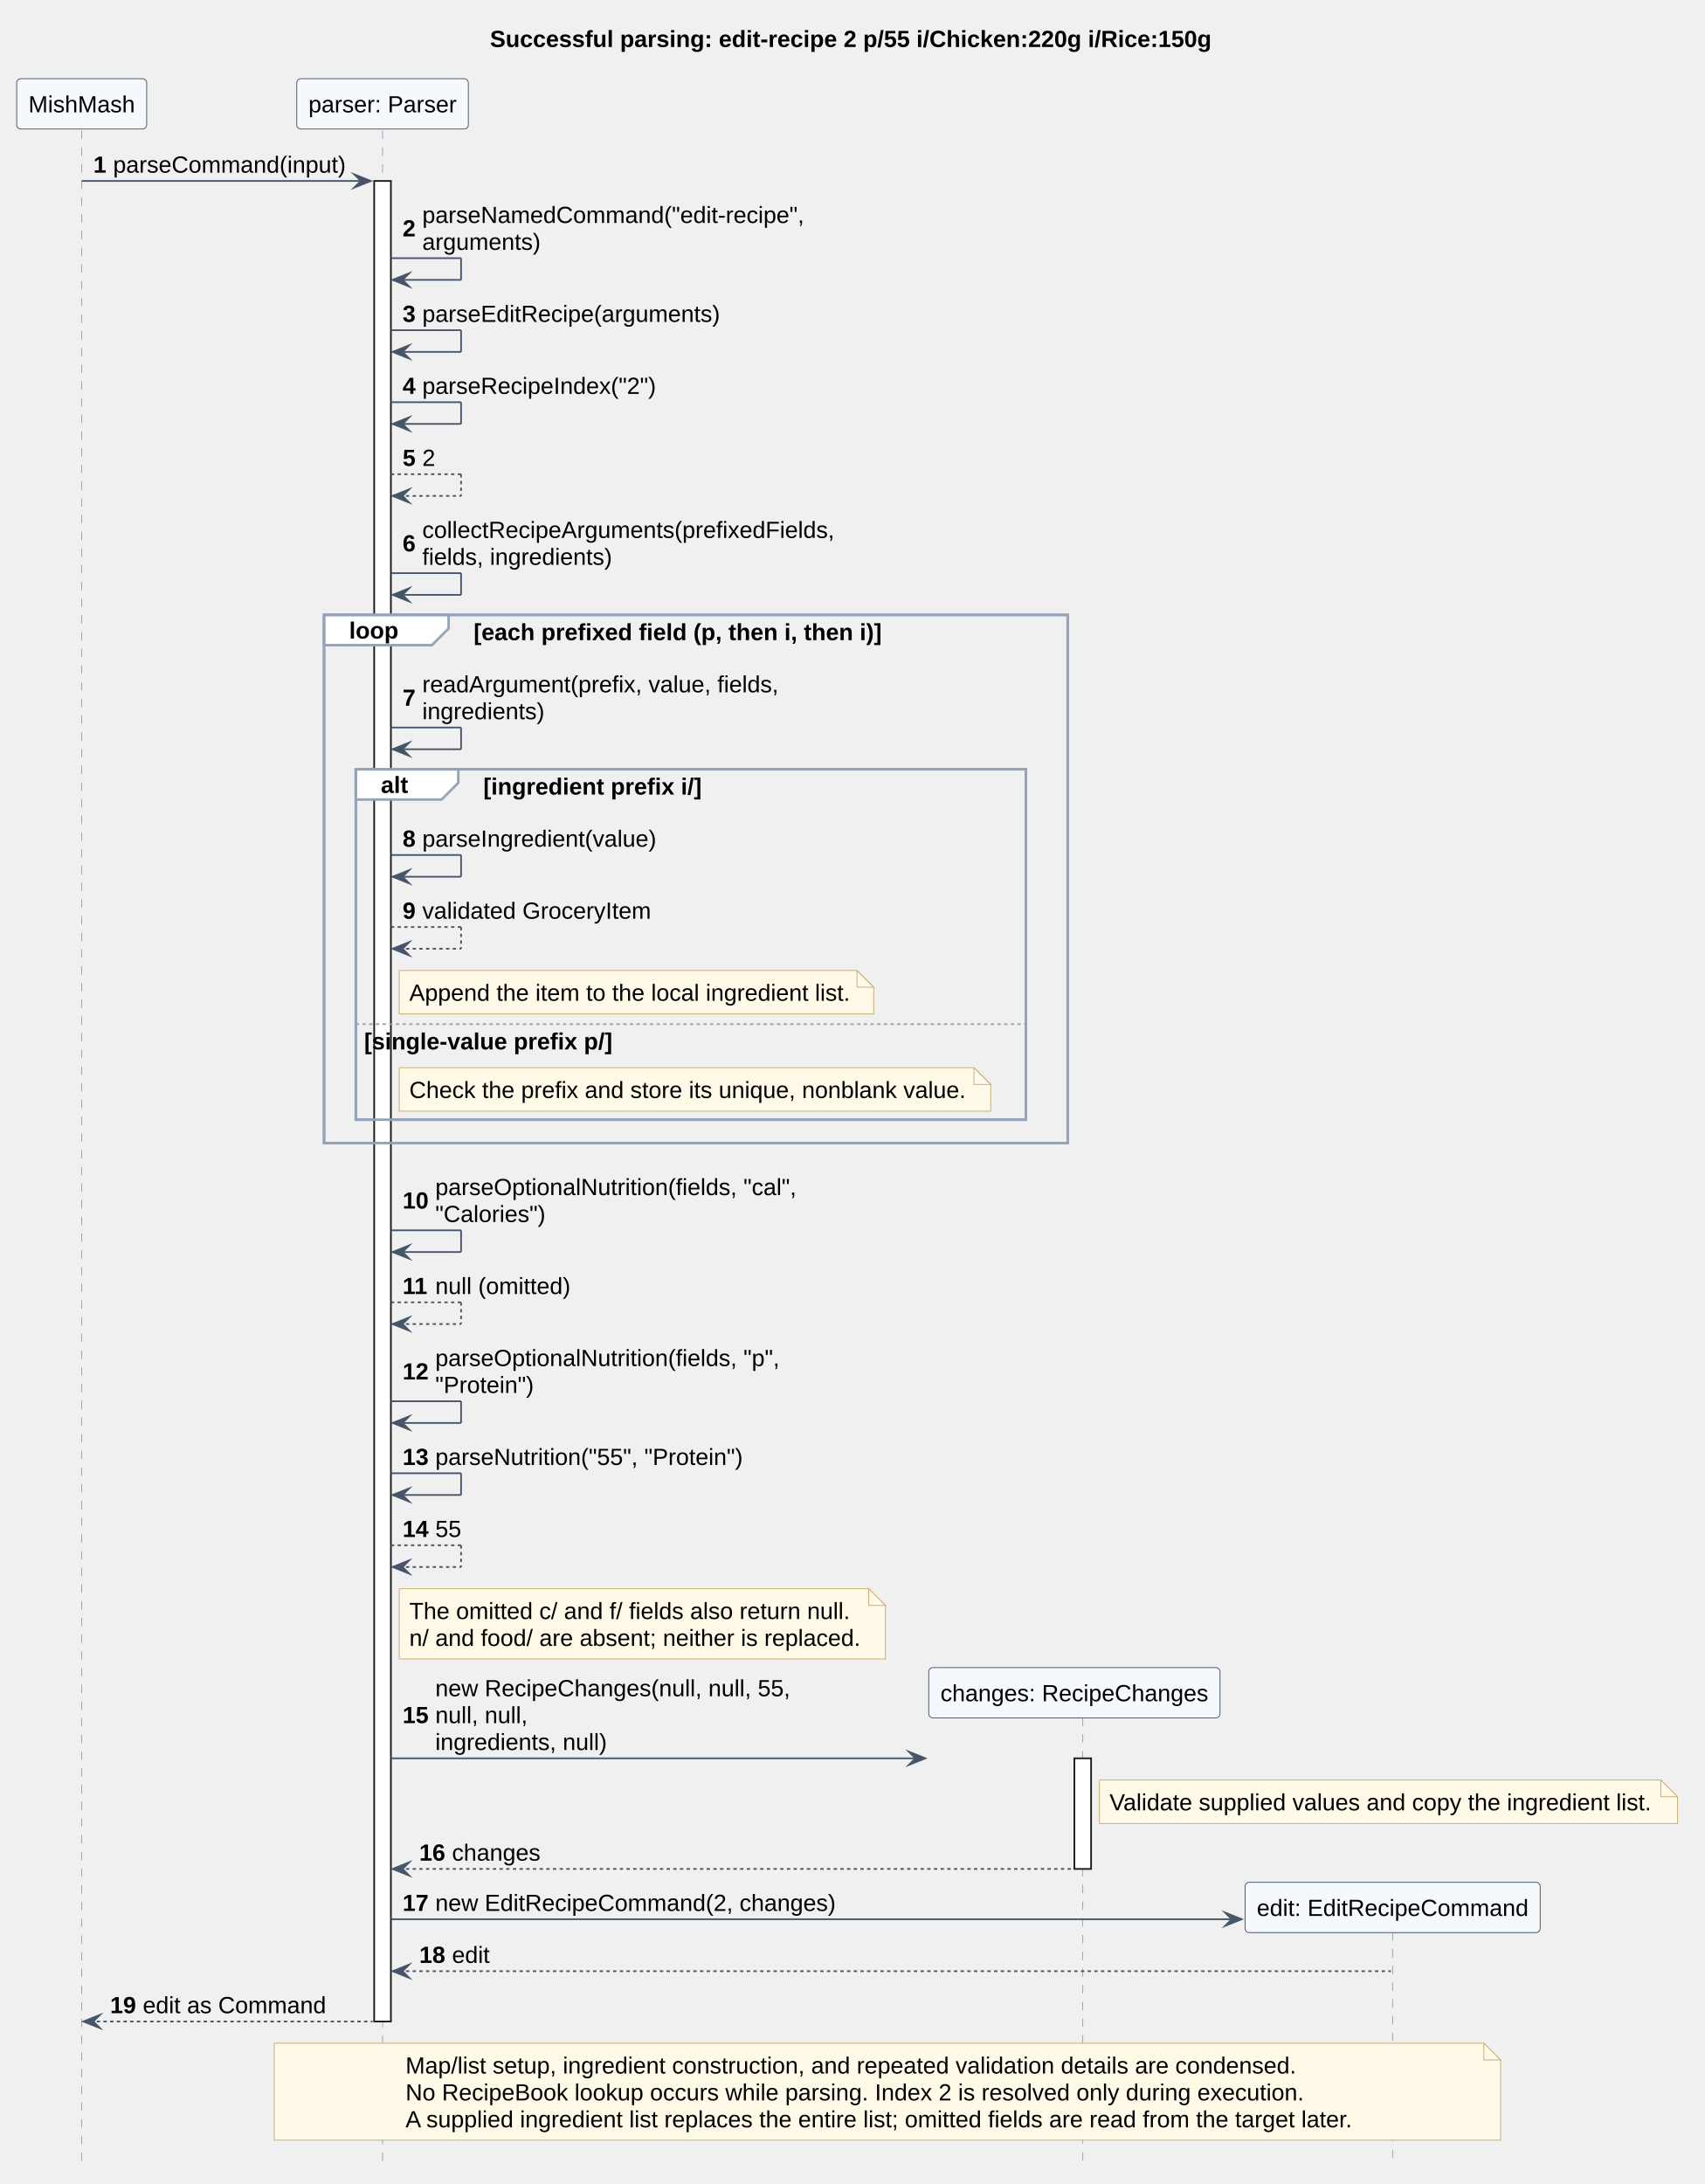
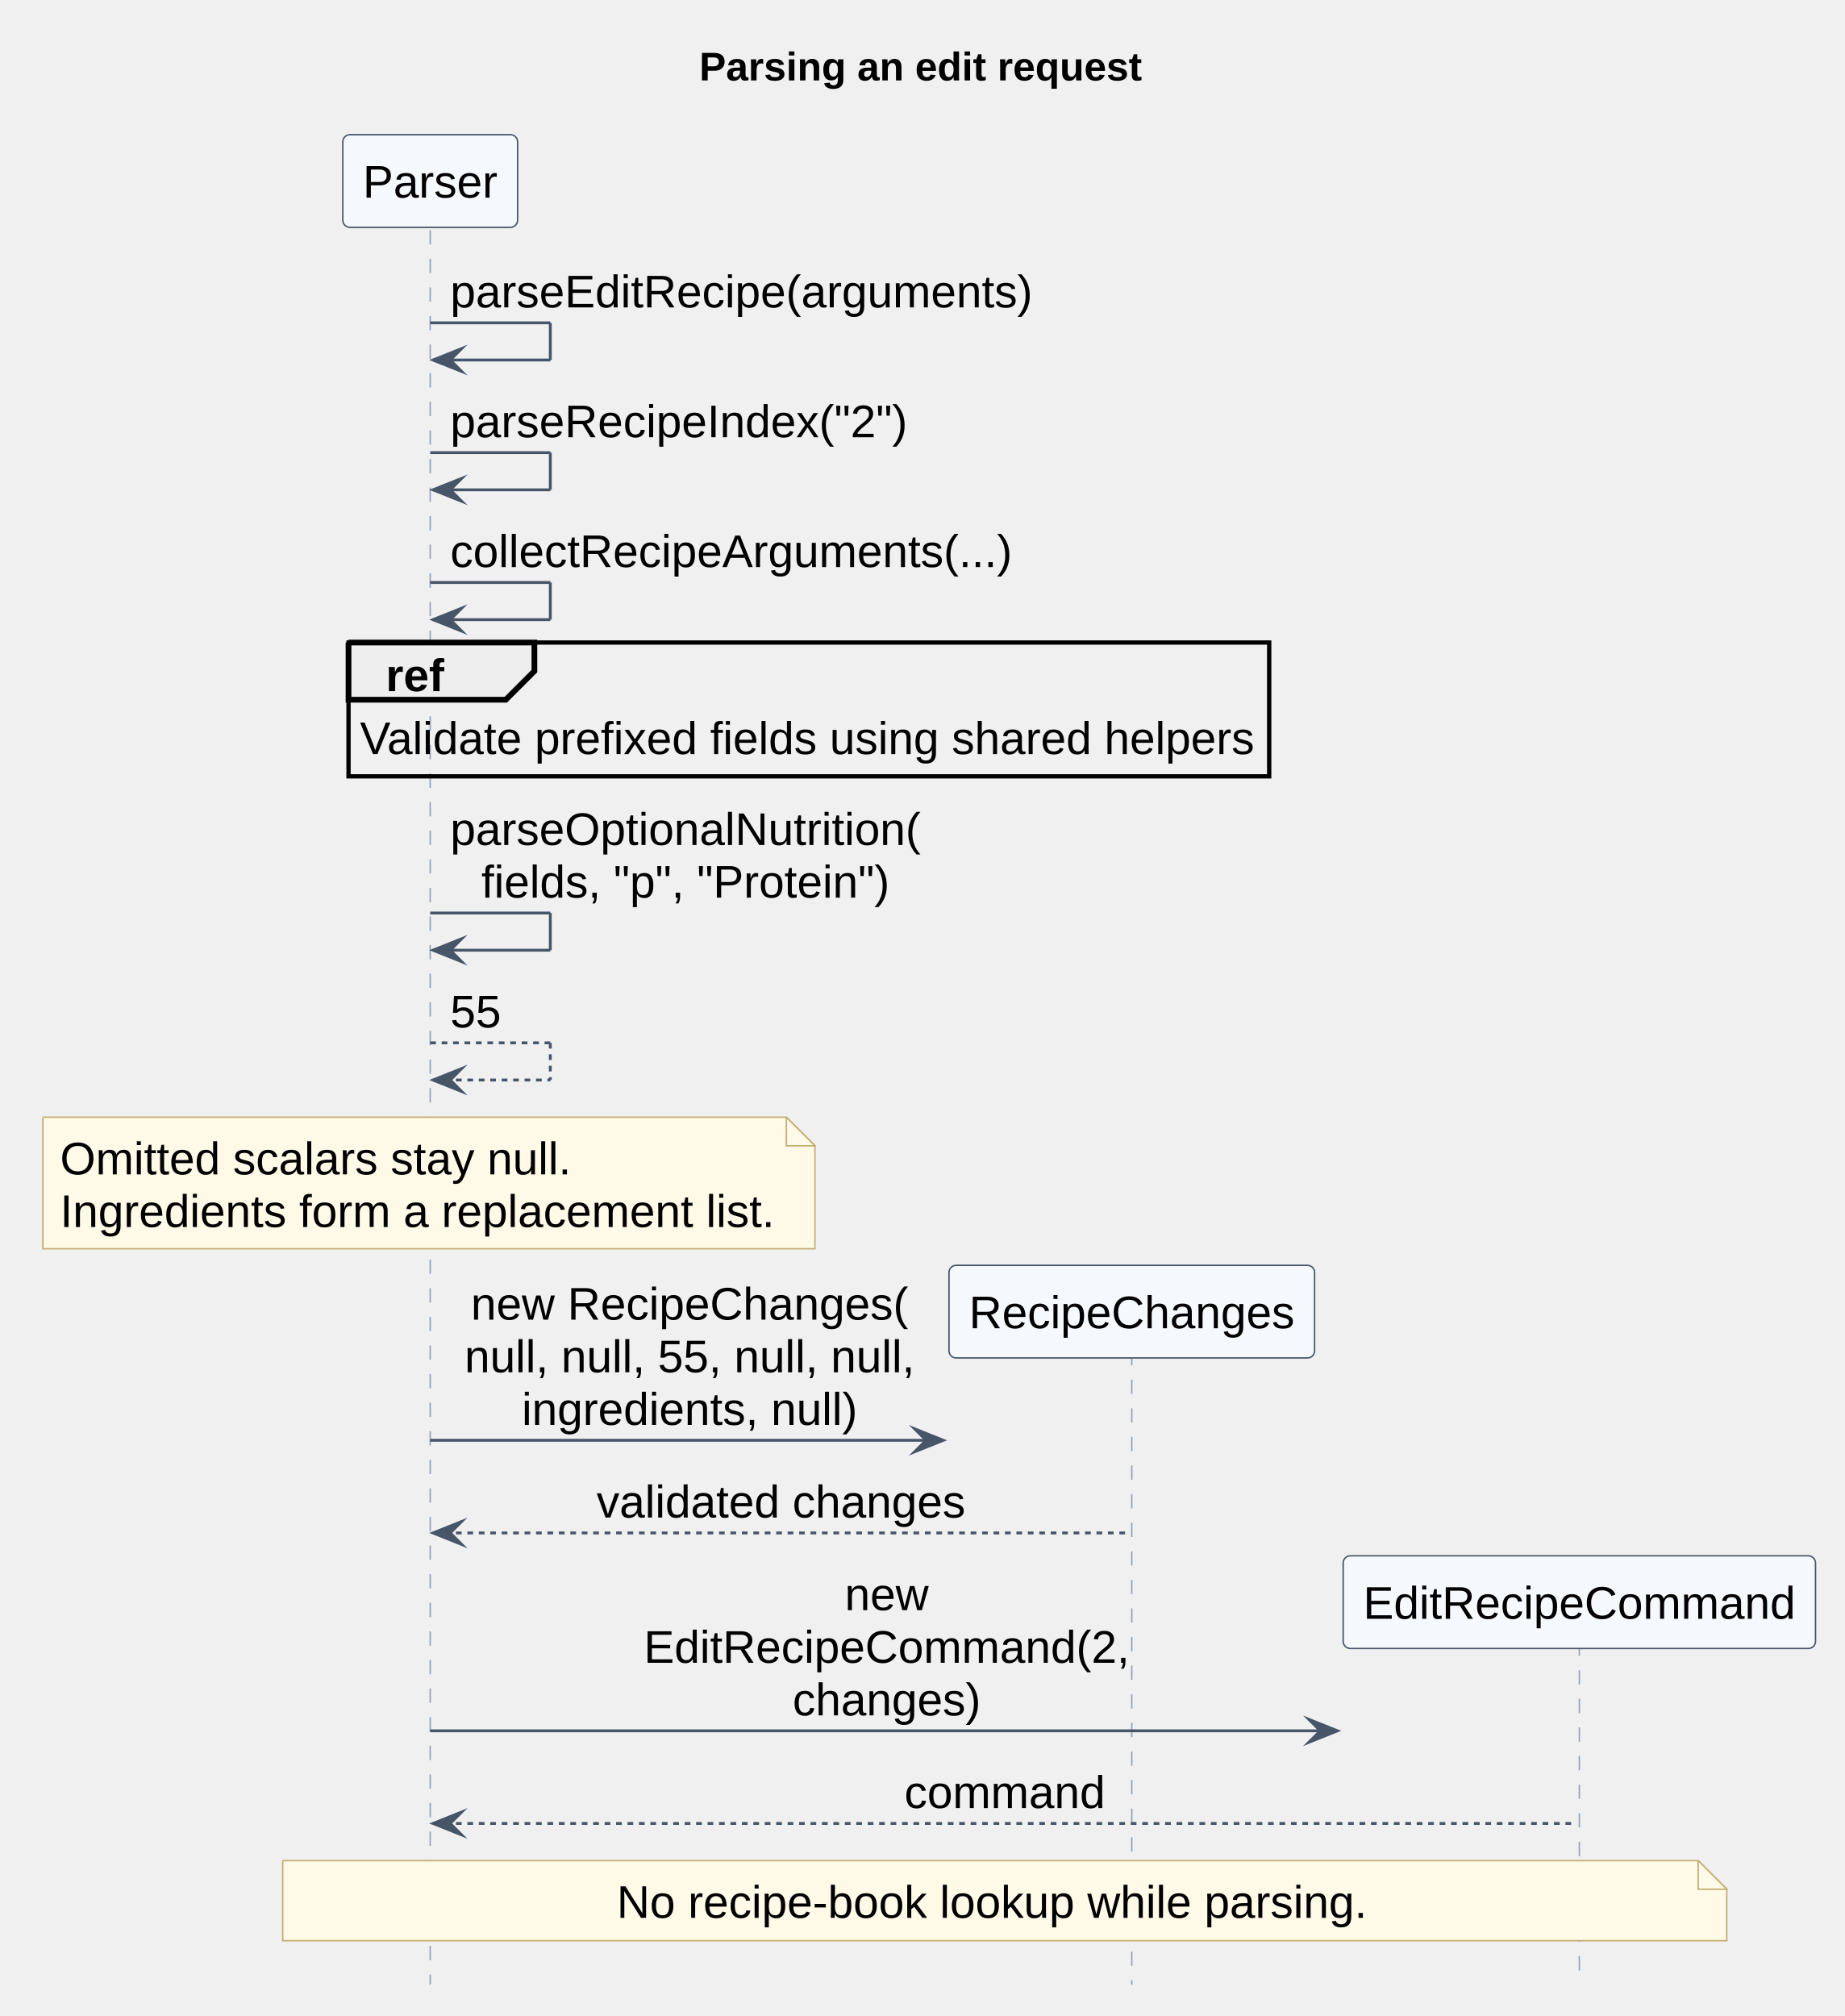
- <svg xmlns="http://www.w3.org/2000/svg" version="1.1" data-diagram-type="SEQUENCE" style="width:1020px;height:1307px;background:#FFFFFF;" width="1020px" height="1307px" viewBox="0 0 1020 1307" zoomAndPan="magnify" preserveAspectRatio="none" contentStyleType="text/css">
+ <svg xmlns="http://www.w3.org/2000/svg" version="1.1" data-diagram-type="SEQUENCE" style="width:645px;height:705px;background:#FFFFFF;" width="645px" height="705px" viewBox="0 0 645 705" zoomAndPan="magnify" preserveAspectRatio="none" contentStyleType="text/css">
  <defs />
  <g font-family="sans-serif" lengthAdjust="spacing">
-     <g class="title" data-source-line="4">
-       <text x="293.278" y="28.132" fill="#000" font-size="14" textLength="431.826" font-weight="700" font-family="Arial">Successful parsing: edit-recipe 2 p/55 i/Chicken:220g i/Rice:150g</text>
+     <g class="title" data-source-line="3">
+       <text x="244.543" y="28.132" fill="#000" font-size="14" textLength="154.82" font-weight="700" font-family="Arial">Parsing an edit request</text>
    </g>
-     <rect x="193.965" y="367.986" width="445.095" height="316.085" fill="none" style="stroke:#94A3B8;stroke-width:1.5;" />
-     <rect x="212.965" y="460.381" width="401.095" height="209.69" fill="none" style="stroke:#94A3B8;stroke-width:1.5;" />
-     <g class="participant-lifeline" data-qualified-name="App" data-entity-uid="part1" id="part1-lifeline" data-source-line="7">
+     <g class="participant-lifeline" data-qualified-name="Parser" data-entity-uid="part1" id="part1-lifeline" data-source-line="4">
      <g>
-         <rect x="45.396" y="78.197" width="8" height="1217.847" fill="#000" fill-opacity="0" />
-         <line x1="48.896" y1="78.197" x2="48.896" y2="1296.044" style="stroke:#94A3B8;stroke-width:0.5;stroke-dasharray:5,5;" />
+         <rect x="146.945" y="80.497" width="8" height="613.57" fill="#000" fill-opacity="0" />
+         <line x1="150.445" y1="80.497" x2="150.445" y2="694.067" style="stroke:#94A3B8;stroke-width:0.5;stroke-dasharray:5,5;" />
      </g>
    </g>
-     <g class="participant-lifeline" data-qualified-name="Parser" data-entity-uid="part2" id="part2-lifeline" data-source-line="8">
+     <g class="participant-lifeline" data-qualified-name="Changes" data-entity-uid="part2" id="part2-lifeline" data-source-line="5">
      <g>
-         <rect x="225.465" y="78.197" width="8" height="1217.847" fill="#000" fill-opacity="0" />
-         <line x1="228.965" y1="78.197" x2="228.965" y2="1296.044" style="stroke:#94A3B8;stroke-width:0.5;stroke-dasharray:5,5;" />
+         <rect x="392.301" y="442.481" width="8" height="251.586" fill="#000" fill-opacity="0" />
+         <line x1="395.801" y1="442.481" x2="395.801" y2="694.067" style="stroke:#94A3B8;stroke-width:0.5;stroke-dasharray:5,5;" />
      </g>
    </g>
-     <g>
-       <rect x="223.965" y="108.296" width="10" height="1101.452" fill="#FFF" style="stroke:#181818;stroke-width:1;" />
-     </g>
-     <g class="participant-lifeline" data-qualified-name="Changes" data-entity-uid="part3" id="part3-lifeline" data-source-line="9">
+     <g class="participant-lifeline" data-qualified-name="Edit" data-entity-uid="part3" id="part3-lifeline" data-source-line="6">
      <g>
-         <rect x="644.56" y="997.959" width="8" height="298.085" fill="#000" fill-opacity="0" />
-         <line x1="648.06" y1="997.959" x2="648.06" y2="1296.044" style="stroke:#94A3B8;stroke-width:0.5;stroke-dasharray:5,5;" />
+         <rect x="548.816" y="544.075" width="8" height="149.992" fill="#000" fill-opacity="0" />
+         <line x1="552.316" y1="544.075" x2="552.316" y2="694.067" style="stroke:#94A3B8;stroke-width:0.5;stroke-dasharray:5,5;" />
      </g>
    </g>
-     <g>
-       <rect x="643.06" y="1052.255" width="10" height="66.197" fill="#FFF" style="stroke:#181818;stroke-width:1;" />
+     <g class="participant participant-head" data-qualified-name="Parser" data-entity-uid="part1" id="part1-head" data-source-line="4">
+       <rect x="119.883" y="47.099" width="61.125" height="32.398" fill="#F5F8FC" style="stroke:#475569;stroke-width:0.5;" rx="2.5" ry="2.5" />
+       <text x="126.883" y="69.106" fill="#000" font-size="16" textLength="47.125" font-family="Arial">Parser</text>
    </g>
-     <g class="participant-lifeline" data-qualified-name="Edit" data-entity-uid="part4" id="part4-lifeline" data-source-line="10">
-       <g>
-         <rect x="830.042" y="1126.452" width="8" height="169.592" fill="#000" fill-opacity="0" />
-         <line x1="833.542" y1="1126.452" x2="833.542" y2="1296.044" style="stroke:#94A3B8;stroke-width:0.5;stroke-dasharray:5,5;" />
-       </g>
+     <g class="message" data-entity-1="part1" data-entity-2="part1" id="msg1" data-source-line="7">
+       <line x1="150.445" y1="112.896" x2="192.445" y2="112.896" style="stroke:#475569;stroke-width:1;" />
+       <line x1="192.445" y1="112.896" x2="192.445" y2="125.896" style="stroke:#475569;stroke-width:1;" />
+       <line x1="151.445" y1="125.896" x2="192.445" y2="125.896" style="stroke:#475569;stroke-width:1;" />
+       <polygon points="161.445,121.896,151.445,125.896,161.445,129.896,157.445,125.896" fill="#475569" style="stroke:#475569;stroke-width:1;stroke-linejoin:miter;stroke-miterlimit:10;" />
+       <text x="157.445" y="107.505" fill="#000" font-size="16" textLength="203.648" font-family="Arial">parseEditRecipe(arguments)</text>
    </g>
-     <g class="participant participant-head" data-qualified-name="App" data-entity-uid="part1" id="part1-head" data-source-line="7">
-       <rect x="10" y="47.099" width="77.793" height="30.099" fill="#F5F8FC" style="stroke:#475569;stroke-width:0.5;" rx="2.5" ry="2.5" />
-       <text x="17" y="67.23" fill="#000" font-size="14" textLength="63.793" font-family="Arial">MishMash</text>
+     <g class="message" data-entity-1="part1" data-entity-2="part1" id="msg2" data-source-line="8">
+       <line x1="150.445" y1="158.294" x2="192.445" y2="158.294" style="stroke:#475569;stroke-width:1;" />
+       <line x1="192.445" y1="158.294" x2="192.445" y2="171.294" style="stroke:#475569;stroke-width:1;" />
+       <line x1="151.445" y1="171.294" x2="192.445" y2="171.294" style="stroke:#475569;stroke-width:1;" />
+       <polygon points="161.445,167.294,151.445,171.294,161.445,175.294,157.445,171.294" fill="#475569" style="stroke:#475569;stroke-width:1;stroke-linejoin:miter;stroke-miterlimit:10;" />
+       <text x="157.445" y="152.903" fill="#000" font-size="16" textLength="159.883" font-family="Arial">parseRecipeIndex("2")</text>
    </g>
-     <g class="participant participant-head" data-qualified-name="Parser" data-entity-uid="part2" id="part2-head" data-source-line="8">
-       <rect x="177.617" y="47.099" width="102.696" height="30.099" fill="#F5F8FC" style="stroke:#475569;stroke-width:0.5;" rx="2.5" ry="2.5" />
-       <text x="184.617" y="67.23" fill="#000" font-size="14" textLength="88.696" font-family="Arial">parser: Parser</text>
+     <g class="message" data-entity-1="part1" data-entity-2="part1" id="msg3" data-source-line="9">
+       <line x1="150.445" y1="203.692" x2="192.445" y2="203.692" style="stroke:#475569;stroke-width:1;" />
+       <line x1="192.445" y1="203.692" x2="192.445" y2="216.692" style="stroke:#475569;stroke-width:1;" />
+       <line x1="151.445" y1="216.692" x2="192.445" y2="216.692" style="stroke:#475569;stroke-width:1;" />
+       <polygon points="161.445,212.692,151.445,216.692,161.445,220.692,157.445,216.692" fill="#475569" style="stroke:#475569;stroke-width:1;stroke-linejoin:miter;stroke-miterlimit:10;" />
+       <text x="157.445" y="198.302" fill="#000" font-size="16" textLength="196.516" font-family="Arial">collectRecipeArguments(...)</text>
    </g>
-     <g class="message" data-entity-1="part1" data-entity-2="part2" id="msg1" data-source-line="12">
-       <polygon points="211.965,104.296,221.965,108.296,211.965,112.296,215.965,108.296" fill="#475569" style="stroke:#475569;stroke-width:1;stroke-linejoin:miter;stroke-miterlimit:10;" />
-       <line x1="48.896" y1="108.296" x2="217.965" y2="108.296" style="stroke:#475569;stroke-width:1;" />
-       <text x="55.896" y="103.329" fill="#000" font-size="14" font-weight="700" font-family="Arial">1</text>
-       <text x="67.683" y="103.329" fill="#000" font-size="14" textLength="139.282" font-family="Arial">parseCommand(input)</text>
+     <rect x="121.883" y="224.692" width="321.969" height="46.797" fill="none" style="stroke:#000;stroke-width:1.5;" />
+     <path d="M121.883,224.692 L186.883,224.692 L186.883,234.692 L176.883,244.692 L121.883,244.692 L121.883,224.692" style="stroke:#000;stroke-width:2;" fill="#EEE" />
+     <text x="134.883" y="241.7" fill="#000" font-size="16" textLength="20.453" font-weight="700" font-family="Arial">ref</text>
+     <text x="125.883" y="263.7" fill="#000" font-size="16" textLength="313.969" font-family="Arial">Validate prefixed fields using shared helpers</text>
+     <g class="message" data-entity-1="part1" data-entity-2="part1" id="msg4" data-source-line="11">
+       <line x1="150.445" y1="319.286" x2="192.445" y2="319.286" style="stroke:#475569;stroke-width:1;" />
+       <line x1="192.445" y1="319.286" x2="192.445" y2="332.286" style="stroke:#475569;stroke-width:1;" />
+       <line x1="151.445" y1="332.286" x2="192.445" y2="332.286" style="stroke:#475569;stroke-width:1;" />
+       <polygon points="161.445,328.286,151.445,332.286,161.445,336.286,157.445,332.286" fill="#475569" style="stroke:#475569;stroke-width:1;stroke-linejoin:miter;stroke-miterlimit:10;" />
+       <text x="157.445" y="295.497" fill="#000" font-size="16" textLength="164.523" font-family="Arial">parseOptionalNutrition(</text>
+       <text x="168.32" y="313.896" fill="#000" font-size="16" textLength="41.797" font-family="Arial">fields,</text>
+       <text x="210.117" y="313.896" fill="#000" font-size="16" font-family="Arial"> </text>
+       <text x="214.563" y="313.896" fill="#000" font-size="16" textLength="24.703" font-family="Arial">"p",</text>
+       <text x="239.266" y="313.896" fill="#000" font-size="16" font-family="Arial"> </text>
+       <text x="243.711" y="313.896" fill="#000" font-size="16" textLength="67.383" font-family="Arial">"Protein")</text>
    </g>
-     <g class="message" data-entity-1="part2" data-entity-2="part2" id="msg2" data-source-line="14">
-       <line x1="233.965" y1="154.493" x2="275.965" y2="154.493" style="stroke:#475569;stroke-width:1;" />
-       <line x1="275.965" y1="154.493" x2="275.965" y2="167.493" style="stroke:#475569;stroke-width:1;" />
-       <line x1="234.965" y1="167.493" x2="275.965" y2="167.493" style="stroke:#475569;stroke-width:1;" />
-       <polygon points="244.965,163.493,234.965,167.493,244.965,171.493,240.965,167.493" fill="#475569" style="stroke:#475569;stroke-width:1;stroke-linejoin:miter;stroke-miterlimit:10;" />
-       <text x="240.965" y="141.477" fill="#000" font-size="14" font-weight="700" font-family="Arial">2</text>
-       <text x="252.751" y="133.428" fill="#000" font-size="14" textLength="228.587" font-family="Arial">parseNamedCommand("edit-recipe",</text>
-       <text x="252.751" y="149.526" fill="#000" font-size="14" textLength="70.807" font-family="Arial">arguments)</text>
+     <g class="message" data-entity-1="part1" data-entity-2="part1" id="msg5" data-source-line="12">
+       <line x1="150.445" y1="364.685" x2="192.445" y2="364.685" style="stroke:#475569;stroke-width:1;stroke-dasharray:2,2;" />
+       <line x1="192.445" y1="364.685" x2="192.445" y2="377.685" style="stroke:#475569;stroke-width:1;stroke-dasharray:2,2;" />
+       <line x1="151.445" y1="377.685" x2="192.445" y2="377.685" style="stroke:#475569;stroke-width:1;stroke-dasharray:2,2;" />
+       <polygon points="161.445,373.685,151.445,377.685,161.445,381.685,157.445,377.685" fill="#475569" style="stroke:#475569;stroke-width:1;stroke-linejoin:miter;stroke-miterlimit:10;" />
+       <text x="157.445" y="359.294" fill="#000" font-size="16" textLength="17.797" font-family="Arial">55</text>
    </g>
-     <g class="message" data-entity-1="part2" data-entity-2="part2" id="msg3" data-source-line="15">
-       <line x1="233.965" y1="197.592" x2="275.965" y2="197.592" style="stroke:#475569;stroke-width:1;" />
-       <line x1="275.965" y1="197.592" x2="275.965" y2="210.592" style="stroke:#475569;stroke-width:1;" />
-       <line x1="234.965" y1="210.592" x2="275.965" y2="210.592" style="stroke:#475569;stroke-width:1;" />
-       <polygon points="244.965,206.592,234.965,210.592,244.965,214.592,240.965,210.592" fill="#475569" style="stroke:#475569;stroke-width:1;stroke-linejoin:miter;stroke-miterlimit:10;" />
-       <text x="240.965" y="192.625" fill="#000" font-size="14" font-weight="700" font-family="Arial">3</text>
-       <text x="252.751" y="192.625" fill="#000" font-size="14" textLength="178.192" font-family="Arial">parseEditRecipe(arguments)</text>
+     <path d="M15,390.685 L15,436.685 L285,436.685 L285,400.685 L275,390.685 L15,390.685" style="stroke:#C4AC70;stroke-width:0.5;" fill="#FFF9E8" />
+     <path d="M275,390.685 L275,400.685 L285,400.685 L275,390.685" style="stroke:#C4AC70;stroke-width:0.5;" fill="#FFF9E8" />
+     <text x="21" y="410.692" fill="#000" font-size="16" textLength="178.727" font-family="Arial">Omitted scalars stay null.</text>
+     <text x="21" y="429.091" fill="#000" font-size="16" textLength="249.891" font-family="Arial">Ingredients form a replacement list.</text>
+     <g class="participant participant-head" data-qualified-name="Changes" data-entity-uid="part2" id="part2-head" data-source-line="5">
+       <rect x="331.875" y="442.481" width="127.852" height="32.398" fill="#F5F8FC" style="stroke:#475569;stroke-width:0.5;" rx="2.5" ry="2.5" />
+       <text x="338.875" y="464.489" fill="#000" font-size="16" textLength="113.852" font-family="Arial">RecipeChanges</text>
    </g>
-     <g class="message" data-entity-1="part2" data-entity-2="part2" id="msg4" data-source-line="16">
-       <line x1="233.965" y1="240.69" x2="275.965" y2="240.69" style="stroke:#475569;stroke-width:1;" />
-       <line x1="275.965" y1="240.69" x2="275.965" y2="253.69" style="stroke:#475569;stroke-width:1;" />
-       <line x1="234.965" y1="253.69" x2="275.965" y2="253.69" style="stroke:#475569;stroke-width:1;" />
-       <polygon points="244.965,249.69,234.965,253.69,244.965,257.69,240.965,253.69" fill="#475569" style="stroke:#475569;stroke-width:1;stroke-linejoin:miter;stroke-miterlimit:10;" />
-       <text x="240.965" y="235.724" fill="#000" font-size="14" font-weight="700" font-family="Arial">4</text>
-       <text x="252.751" y="235.724" fill="#000" font-size="14" textLength="139.897" font-family="Arial">parseRecipeIndex("2")</text>
+     <g class="message" data-entity-1="part1" data-entity-2="part2" id="msg6" data-source-line="18">
+       <polygon points="319.875,499.677,329.875,503.677,319.875,507.677,323.875,503.677" fill="#475569" style="stroke:#475569;stroke-width:1;stroke-linejoin:miter;stroke-miterlimit:10;" />
+       <line x1="150.445" y1="503.677" x2="325.875" y2="503.677" style="stroke:#475569;stroke-width:1;" />
+       <text x="164.672" y="461.489" fill="#000" font-size="16" textLength="29.352" font-family="Arial">new</text>
+       <text x="194.023" y="461.489" fill="#000" font-size="16" font-family="Arial"> </text>
+       <text x="198.469" y="461.489" fill="#000" font-size="16" textLength="119.18" font-family="Arial">RecipeChanges(</text>
+       <text x="162.445" y="479.888" fill="#000" font-size="16" textLength="29.352" font-family="Arial">null,</text>
+       <text x="191.797" y="479.888" fill="#000" font-size="16" font-family="Arial"> </text>
+       <text x="196.242" y="479.888" fill="#000" font-size="16" textLength="29.352" font-family="Arial">null,</text>
+       <text x="225.594" y="479.888" fill="#000" font-size="16" font-family="Arial"> </text>
+       <text x="230.039" y="479.888" fill="#000" font-size="16" textLength="22.242" font-family="Arial">55,</text>
+       <text x="252.281" y="479.888" fill="#000" font-size="16" font-family="Arial"> </text>
+       <text x="256.727" y="479.888" fill="#000" font-size="16" textLength="29.352" font-family="Arial">null,</text>
+       <text x="286.078" y="479.888" fill="#000" font-size="16" font-family="Arial"> </text>
+       <text x="290.523" y="479.888" fill="#000" font-size="16" textLength="29.352" font-family="Arial">null,</text>
+       <text x="182.461" y="498.286" fill="#000" font-size="16" textLength="82.719" font-family="Arial">ingredients,</text>
+       <text x="265.18" y="498.286" fill="#000" font-size="16" font-family="Arial"> </text>
+       <text x="269.625" y="498.286" fill="#000" font-size="16" textLength="30.234" font-family="Arial">null)</text>
    </g>
-     <g class="message" data-entity-1="part2" data-entity-2="part2" id="msg5" data-source-line="17">
-       <line x1="233.965" y1="283.789" x2="275.965" y2="283.789" style="stroke:#475569;stroke-width:1;stroke-dasharray:2,2;" />
-       <line x1="275.965" y1="283.789" x2="275.965" y2="296.789" style="stroke:#475569;stroke-width:1;stroke-dasharray:2,2;" />
-       <line x1="234.965" y1="296.789" x2="275.965" y2="296.789" style="stroke:#475569;stroke-width:1;stroke-dasharray:2,2;" />
-       <polygon points="244.965,292.789,234.965,296.789,244.965,300.789,240.965,296.789" fill="#475569" style="stroke:#475569;stroke-width:1;stroke-linejoin:miter;stroke-miterlimit:10;" />
-       <text x="240.965" y="278.822" fill="#000" font-size="14" font-weight="700" font-family="Arial">5</text>
-       <text x="252.751" y="278.822" fill="#000" font-size="14" font-family="Arial">2</text>
+     <g class="message" data-entity-1="part2" data-entity-2="part1" id="msg7" data-source-line="19">
+       <polygon points="161.445,532.075,151.445,536.075,161.445,540.075,157.445,536.075" fill="#475569" style="stroke:#475569;stroke-width:1;stroke-linejoin:miter;stroke-miterlimit:10;" />
+       <line x1="155.445" y1="536.075" x2="394.801" y2="536.075" style="stroke:#475569;stroke-width:1;stroke-dasharray:2,2;" />
+       <text x="208.631" y="530.685" fill="#000" font-size="16" textLength="64.047" font-family="Arial">validated</text>
+       <text x="272.678" y="530.685" fill="#000" font-size="16" font-family="Arial"> </text>
+       <text x="277.123" y="530.685" fill="#000" font-size="16" textLength="60.492" font-family="Arial">changes</text>
    </g>
-     <g class="message" data-entity-1="part2" data-entity-2="part2" id="msg6" data-source-line="18">
-       <line x1="233.965" y1="342.986" x2="275.965" y2="342.986" style="stroke:#475569;stroke-width:1;" />
-       <line x1="275.965" y1="342.986" x2="275.965" y2="355.986" style="stroke:#475569;stroke-width:1;" />
-       <line x1="234.965" y1="355.986" x2="275.965" y2="355.986" style="stroke:#475569;stroke-width:1;" />
-       <polygon points="244.965,351.986,234.965,355.986,244.965,359.986,240.965,355.986" fill="#475569" style="stroke:#475569;stroke-width:1;stroke-linejoin:miter;stroke-miterlimit:10;" />
-       <text x="240.965" y="329.97" fill="#000" font-size="14" font-weight="700" font-family="Arial">6</text>
-       <text x="252.751" y="321.921" fill="#000" font-size="14" textLength="246.661" font-family="Arial">collectRecipeArguments(prefixedFields,</text>
-       <text x="252.751" y="338.02" fill="#000" font-size="14" textLength="36.572" font-family="Arial">fields,</text>
-       <text x="289.323" y="338.02" fill="#000" font-size="14" font-family="Arial"> </text>
-       <text x="293.213" y="338.02" fill="#000" font-size="14" textLength="73.151" font-family="Arial">ingredients)</text>
+     <g class="participant participant-head" data-qualified-name="Edit" data-entity-uid="part3" id="part3-head" data-source-line="6">
+       <rect x="469.727" y="544.075" width="165.18" height="32.398" fill="#F5F8FC" style="stroke:#475569;stroke-width:0.5;" rx="2.5" ry="2.5" />
+       <text x="476.727" y="566.083" fill="#000" font-size="16" textLength="151.18" font-family="Arial">EditRecipeCommand</text>
    </g>
-     <path d="M193.965,367.986 L268.51,367.986 L268.51,376.085 L258.51,386.085 L193.965,386.085 L193.965,367.986" style="stroke:#94A3B8;stroke-width:1.5;" fill="#FFF" />
-     <rect x="193.965" y="367.986" width="445.095" height="316.085" fill="none" style="stroke:#94A3B8;stroke-width:1.5;" />
-     <text x="208.965" y="382.118" fill="#000" font-size="14" textLength="29.545" font-weight="700" font-family="Arial">loop</text>
-     <text x="283.51" y="383.118" fill="#000" font-size="14" textLength="244.241" font-weight="700" font-family="Arial">[each prefixed field (p, then i, then i)]</text>
-     <g class="message" data-entity-1="part2" data-entity-2="part2" id="msg7" data-source-line="20">
-       <line x1="233.965" y1="435.381" x2="275.965" y2="435.381" style="stroke:#475569;stroke-width:1;" />
-       <line x1="275.965" y1="435.381" x2="275.965" y2="448.381" style="stroke:#475569;stroke-width:1;" />
-       <line x1="234.965" y1="448.381" x2="275.965" y2="448.381" style="stroke:#475569;stroke-width:1;" />
-       <polygon points="244.965,444.381,234.965,448.381,244.965,452.381,240.965,448.381" fill="#475569" style="stroke:#475569;stroke-width:1;stroke-linejoin:miter;stroke-miterlimit:10;" />
-       <text x="240.965" y="422.365" fill="#000" font-size="14" font-weight="700" font-family="Arial">7</text>
-       <text x="252.751" y="414.315" fill="#000" font-size="14" textLength="131.503" font-family="Arial">readArgument(prefix,</text>
-       <text x="384.254" y="414.315" fill="#000" font-size="14" font-family="Arial"> </text>
-       <text x="388.144" y="414.315" fill="#000" font-size="14" textLength="37.358" font-family="Arial">value,</text>
-       <text x="425.502" y="414.315" fill="#000" font-size="14" font-family="Arial"> </text>
-       <text x="429.392" y="414.315" fill="#000" font-size="14" textLength="36.572" font-family="Arial">fields,</text>
-       <text x="252.751" y="430.414" fill="#000" font-size="14" textLength="73.151" font-family="Arial">ingredients)</text>
+     <g class="message" data-entity-1="part1" data-entity-2="part3" id="msg8" data-source-line="21">
+       <polygon points="457.727,601.271,467.727,605.271,457.727,609.271,461.727,605.271" fill="#475569" style="stroke:#475569;stroke-width:1;stroke-linejoin:miter;stroke-miterlimit:10;" />
+       <line x1="150.445" y1="605.271" x2="463.727" y2="605.271" style="stroke:#475569;stroke-width:1;" />
+       <text x="295.41" y="563.083" fill="#000" font-size="16" textLength="29.352" font-family="Arial">new</text>
+       <text x="225.16" y="581.481" fill="#000" font-size="16" textLength="169.852" font-family="Arial">EditRecipeCommand(2,</text>
+       <text x="277.176" y="599.88" fill="#000" font-size="16" textLength="65.82" font-family="Arial">changes)</text>
    </g>
-     <path d="M212.965,460.381 L274.303,460.381 L274.303,468.479 L264.303,478.479 L212.965,478.479 L212.965,460.381" style="stroke:#94A3B8;stroke-width:1.5;" fill="#FFF" />
-     <rect x="212.965" y="460.381" width="401.095" height="209.69" fill="none" style="stroke:#94A3B8;stroke-width:1.5;" />
-     <text x="227.965" y="474.513" fill="#000" font-size="14" textLength="16.338" font-weight="700" font-family="Arial">alt</text>
-     <text x="289.303" y="475.513" fill="#000" font-size="14" textLength="130.676" font-weight="700" font-family="Arial">[ingredient prefix i/]</text>
-     <g class="message" data-entity-1="part2" data-entity-2="part2" id="msg8" data-source-line="22">
-       <line x1="233.965" y1="511.677" x2="275.965" y2="511.677" style="stroke:#475569;stroke-width:1;" />
-       <line x1="275.965" y1="511.677" x2="275.965" y2="524.677" style="stroke:#475569;stroke-width:1;" />
-       <line x1="234.965" y1="524.677" x2="275.965" y2="524.677" style="stroke:#475569;stroke-width:1;" />
-       <polygon points="244.965,520.677,234.965,524.677,244.965,528.677,240.965,524.677" fill="#475569" style="stroke:#475569;stroke-width:1;stroke-linejoin:miter;stroke-miterlimit:10;" />
-       <text x="240.965" y="506.71" fill="#000" font-size="14" font-weight="700" font-family="Arial">8</text>
-       <text x="252.751" y="506.71" fill="#000" font-size="14" textLength="140.082" font-family="Arial">parseIngredient(value)</text>
+     <g class="message" data-entity-1="part3" data-entity-2="part1" id="msg9" data-source-line="22">
+       <polygon points="161.445,633.669,151.445,637.669,161.445,641.669,157.445,637.669" fill="#475569" style="stroke:#475569;stroke-width:1;stroke-linejoin:miter;stroke-miterlimit:10;" />
+       <line x1="155.445" y1="637.669" x2="551.316" y2="637.669" style="stroke:#475569;stroke-width:1;stroke-dasharray:2,2;" />
+       <text x="316.256" y="632.278" fill="#000" font-size="16" textLength="70.25" font-family="Arial">command</text>
    </g>
-     <g class="message" data-entity-1="part2" data-entity-2="part2" id="msg9" data-source-line="23">
-       <line x1="233.965" y1="554.775" x2="275.965" y2="554.775" style="stroke:#475569;stroke-width:1;stroke-dasharray:2,2;" />
-       <line x1="275.965" y1="554.775" x2="275.965" y2="567.775" style="stroke:#475569;stroke-width:1;stroke-dasharray:2,2;" />
-       <line x1="234.965" y1="567.775" x2="275.965" y2="567.775" style="stroke:#475569;stroke-width:1;stroke-dasharray:2,2;" />
-       <polygon points="244.965,563.775,234.965,567.775,244.965,571.775,240.965,567.775" fill="#475569" style="stroke:#475569;stroke-width:1;stroke-linejoin:miter;stroke-miterlimit:10;" />
-       <text x="240.965" y="549.809" fill="#000" font-size="14" font-weight="700" font-family="Arial">9</text>
-       <text x="252.751" y="549.809" fill="#000" font-size="14" textLength="56.041" font-family="Arial">validated</text>
-       <text x="308.792" y="549.809" fill="#000" font-size="14" font-family="Arial"> </text>
-       <text x="312.682" y="549.809" fill="#000" font-size="14" textLength="77.014" font-family="Arial">GroceryItem</text>
-     </g>
-     <path d="M238.965,580.775 L238.965,606.775 L522.965,606.775 L522.965,590.775 L512.965,580.775 L238.965,580.775" style="stroke:#C4AC70;stroke-width:0.5;" fill="#FFF9E8" />
-     <path d="M512.965,580.775 L512.965,590.775 L522.965,590.775 L512.965,580.775" style="stroke:#C4AC70;stroke-width:0.5;" fill="#FFF9E8" />
-     <text x="244.965" y="598.907" fill="#000" font-size="14" textLength="263.826" font-family="Arial">Append the item to the local ingredient list.</text>
-     <line x1="212.965" y1="612.874" x2="614.06" y2="612.874" style="stroke:#94A3B8;stroke-width:1;stroke-dasharray:2,2;" />
-     <text x="217.965" y="628.006" fill="#000" font-size="14" textLength="148.586" font-weight="700" font-family="Arial">[single-value prefix p/]</text>
-     <path d="M238.965,638.973 L238.965,664.973 L592.965,664.973 L592.965,648.973 L582.965,638.973 L238.965,638.973" style="stroke:#C4AC70;stroke-width:0.5;" fill="#FFF9E8" />
-     <path d="M582.965,638.973 L582.965,648.973 L592.965,648.973 L582.965,638.973" style="stroke:#C4AC70;stroke-width:0.5;" fill="#FFF9E8" />
-     <text x="244.965" y="657.104" fill="#000" font-size="14" textLength="333.095" font-family="Arial">Check the prefix and store its unique, nonblank value.</text>
-     <g class="message" data-entity-1="part2" data-entity-2="part2" id="msg10" data-source-line="29">
-       <line x1="233.965" y1="736.269" x2="275.965" y2="736.269" style="stroke:#475569;stroke-width:1;" />
-       <line x1="275.965" y1="736.269" x2="275.965" y2="749.269" style="stroke:#475569;stroke-width:1;" />
-       <line x1="234.965" y1="749.269" x2="275.965" y2="749.269" style="stroke:#475569;stroke-width:1;" />
-       <polygon points="244.965,745.269,234.965,749.269,244.965,753.269,240.965,749.269" fill="#475569" style="stroke:#475569;stroke-width:1;stroke-linejoin:miter;stroke-miterlimit:10;" />
-       <text x="240.965" y="723.252" fill="#000" font-size="14" textLength="15.572" font-weight="700" font-family="Arial">10</text>
-       <text x="260.537" y="715.203" fill="#000" font-size="14" textLength="180.53" font-family="Arial">parseOptionalNutrition(fields,</text>
-       <text x="441.067" y="715.203" fill="#000" font-size="14" font-family="Arial"> </text>
-       <text x="444.957" y="715.203" fill="#000" font-size="14" textLength="31.726" font-family="Arial">"cal",</text>
-       <text x="260.537" y="731.302" fill="#000" font-size="14" textLength="65.953" font-family="Arial">"Calories")</text>
-     </g>
-     <g class="message" data-entity-1="part2" data-entity-2="part2" id="msg11" data-source-line="30">
-       <line x1="233.965" y1="779.367" x2="275.965" y2="779.367" style="stroke:#475569;stroke-width:1;stroke-dasharray:2,2;" />
-       <line x1="275.965" y1="779.367" x2="275.965" y2="792.367" style="stroke:#475569;stroke-width:1;stroke-dasharray:2,2;" />
-       <line x1="234.965" y1="792.367" x2="275.965" y2="792.367" style="stroke:#475569;stroke-width:1;stroke-dasharray:2,2;" />
-       <polygon points="244.965,788.367,234.965,792.367,244.965,796.367,240.965,792.367" fill="#475569" style="stroke:#475569;stroke-width:1;stroke-linejoin:miter;stroke-miterlimit:10;" />
-       <text x="240.965" y="774.4" fill="#000" font-size="14" textLength="15.572" font-weight="700" font-family="Arial">11</text>
-       <text x="260.537" y="774.4" fill="#000" font-size="14" textLength="21.793" font-family="Arial">null</text>
-       <text x="282.33" y="774.4" fill="#000" font-size="14" font-family="Arial"> </text>
-       <text x="286.22" y="774.4" fill="#000" font-size="14" textLength="55.234" font-family="Arial">(omitted)</text>
-     </g>
-     <g class="message" data-entity-1="part2" data-entity-2="part2" id="msg12" data-source-line="31">
-       <line x1="233.965" y1="838.564" x2="275.965" y2="838.564" style="stroke:#475569;stroke-width:1;" />
-       <line x1="275.965" y1="838.564" x2="275.965" y2="851.564" style="stroke:#475569;stroke-width:1;" />
-       <line x1="234.965" y1="851.564" x2="275.965" y2="851.564" style="stroke:#475569;stroke-width:1;" />
-       <polygon points="244.965,847.564,234.965,851.564,244.965,855.564,240.965,851.564" fill="#475569" style="stroke:#475569;stroke-width:1;stroke-linejoin:miter;stroke-miterlimit:10;" />
-       <text x="240.965" y="825.548" fill="#000" font-size="14" textLength="15.572" font-weight="700" font-family="Arial">12</text>
-       <text x="260.537" y="817.499" fill="#000" font-size="14" textLength="180.53" font-family="Arial">parseOptionalNutrition(fields,</text>
-       <text x="441.067" y="817.499" fill="#000" font-size="14" font-family="Arial"> </text>
-       <text x="444.957" y="817.499" fill="#000" font-size="14" textLength="21.615" font-family="Arial">"p",</text>
-       <text x="260.537" y="833.598" fill="#000" font-size="14" textLength="58.96" font-family="Arial">"Protein")</text>
-     </g>
-     <g class="message" data-entity-1="part2" data-entity-2="part2" id="msg13" data-source-line="32">
-       <line x1="233.965" y1="881.663" x2="275.965" y2="881.663" style="stroke:#475569;stroke-width:1;" />
-       <line x1="275.965" y1="881.663" x2="275.965" y2="894.663" style="stroke:#475569;stroke-width:1;" />
-       <line x1="234.965" y1="894.663" x2="275.965" y2="894.663" style="stroke:#475569;stroke-width:1;" />
-       <polygon points="244.965,890.663,234.965,894.663,244.965,898.663,240.965,894.663" fill="#475569" style="stroke:#475569;stroke-width:1;stroke-linejoin:miter;stroke-miterlimit:10;" />
-       <text x="240.965" y="876.696" fill="#000" font-size="14" textLength="15.572" font-weight="700" font-family="Arial">13</text>
-       <text x="260.537" y="876.696" fill="#000" font-size="14" textLength="121.215" font-family="Arial">parseNutrition("55",</text>
-       <text x="381.752" y="876.696" fill="#000" font-size="14" font-family="Arial"> </text>
-       <text x="385.642" y="876.696" fill="#000" font-size="14" textLength="58.96" font-family="Arial">"Protein")</text>
-     </g>
-     <g class="message" data-entity-1="part2" data-entity-2="part2" id="msg14" data-source-line="33">
-       <line x1="233.965" y1="924.762" x2="275.965" y2="924.762" style="stroke:#475569;stroke-width:1;stroke-dasharray:2,2;" />
-       <line x1="275.965" y1="924.762" x2="275.965" y2="937.762" style="stroke:#475569;stroke-width:1;stroke-dasharray:2,2;" />
-       <line x1="234.965" y1="937.762" x2="275.965" y2="937.762" style="stroke:#475569;stroke-width:1;stroke-dasharray:2,2;" />
-       <polygon points="244.965,933.762,234.965,937.762,244.965,941.762,240.965,937.762" fill="#475569" style="stroke:#475569;stroke-width:1;stroke-linejoin:miter;stroke-miterlimit:10;" />
-       <text x="240.965" y="919.795" fill="#000" font-size="14" textLength="15.572" font-weight="700" font-family="Arial">14</text>
-       <text x="260.537" y="919.795" fill="#000" font-size="14" textLength="15.572" font-family="Arial">55</text>
-     </g>
-     <path d="M238.965,950.762 L238.965,992.762 L529.965,992.762 L529.965,960.762 L519.965,950.762 L238.965,950.762" style="stroke:#C4AC70;stroke-width:0.5;" fill="#FFF9E8" />
-     <path d="M519.965,950.762 L519.965,960.762 L529.965,960.762 L519.965,950.762" style="stroke:#C4AC70;stroke-width:0.5;" fill="#FFF9E8" />
-     <text x="244.965" y="968.894" fill="#000" font-size="14" textLength="263.799" font-family="Arial">The omitted c/ and f/ fields also return null.</text>
-     <text x="244.965" y="984.992" fill="#000" font-size="14" textLength="270.067" font-family="Arial">n/ and food/ are absent; neither is replaced.</text>
-     <g class="participant participant-head" data-qualified-name="Changes" data-entity-uid="part3" id="part3-head" data-source-line="9">
-       <rect x="555.895" y="997.959" width="174.33" height="30.099" fill="#F5F8FC" style="stroke:#475569;stroke-width:0.5;" rx="2.5" ry="2.5" />
-       <text x="562.895" y="1018.091" fill="#000" font-size="14" textLength="160.33" font-family="Arial">changes: RecipeChanges</text>
-     </g>
-     <g class="message" data-entity-1="part2" data-entity-2="part3" id="msg15" data-source-line="39">
-       <polygon points="543.895,1048.255,553.895,1052.255,543.895,1056.255,547.895,1052.255" fill="#475569" style="stroke:#475569;stroke-width:1;stroke-linejoin:miter;stroke-miterlimit:10;" />
-       <line x1="233.965" y1="1052.255" x2="549.895" y2="1052.255" style="stroke:#475569;stroke-width:1;" />
-       <text x="240.965" y="1031.189" fill="#000" font-size="14" textLength="15.572" font-weight="700" font-family="Arial">15</text>
-       <text x="260.537" y="1015.091" fill="#000" font-size="14" textLength="25.683" font-family="Arial">new</text>
-       <text x="286.22" y="1015.091" fill="#000" font-size="14" font-family="Arial"> </text>
-       <text x="290.109" y="1015.091" fill="#000" font-size="14" textLength="129.965" font-family="Arial">RecipeChanges(null,</text>
-       <text x="420.074" y="1015.091" fill="#000" font-size="14" font-family="Arial"> </text>
-       <text x="423.964" y="1015.091" fill="#000" font-size="14" textLength="25.683" font-family="Arial">null,</text>
-       <text x="449.646" y="1015.091" fill="#000" font-size="14" font-family="Arial"> </text>
-       <text x="453.536" y="1015.091" fill="#000" font-size="14" textLength="19.462" font-family="Arial">55,</text>
-       <text x="260.537" y="1031.189" fill="#000" font-size="14" textLength="25.683" font-family="Arial">null,</text>
-       <text x="286.22" y="1031.189" fill="#000" font-size="14" font-family="Arial"> </text>
-       <text x="290.109" y="1031.189" fill="#000" font-size="14" textLength="25.683" font-family="Arial">null,</text>
-       <text x="260.537" y="1047.288" fill="#000" font-size="14" textLength="72.379" font-family="Arial">ingredients,</text>
-       <text x="332.916" y="1047.288" fill="#000" font-size="14" font-family="Arial"> </text>
-       <text x="336.806" y="1047.288" fill="#000" font-size="14" textLength="26.455" font-family="Arial">null)</text>
-     </g>
-     <path d="M658.06,1065.255 L658.06,1091.255 L1004.06,1091.255 L1004.06,1075.255 L994.06,1065.255 L658.06,1065.255" style="stroke:#C4AC70;stroke-width:0.5;" fill="#FFF9E8" />
-     <path d="M994.06,1065.255 L994.06,1075.255 L1004.06,1075.255 L994.06,1065.255" style="stroke:#C4AC70;stroke-width:0.5;" fill="#FFF9E8" />
-     <text x="664.06" y="1083.387" fill="#000" font-size="14" textLength="325.322" font-family="Arial">Validate supplied values and copy the ingredient list.</text>
-     <g class="message" data-entity-1="part3" data-entity-2="part2" id="msg16" data-source-line="42">
-       <polygon points="244.965,1114.452,234.965,1118.452,244.965,1122.452,240.965,1118.452" fill="#475569" style="stroke:#475569;stroke-width:1;stroke-linejoin:miter;stroke-miterlimit:10;" />
-       <line x1="238.965" y1="1118.452" x2="642.06" y2="1118.452" style="stroke:#475569;stroke-width:1;stroke-dasharray:2,2;" />
-       <text x="250.965" y="1113.485" fill="#000" font-size="14" textLength="15.572" font-weight="700" font-family="Arial">16</text>
-       <text x="270.537" y="1113.485" fill="#000" font-size="14" textLength="52.931" font-family="Arial">changes</text>
-     </g>
-     <g class="participant participant-head" data-qualified-name="Edit" data-entity-uid="part4" id="part4-head" data-source-line="10">
-       <rect x="745.225" y="1126.452" width="176.634" height="30.099" fill="#F5F8FC" style="stroke:#475569;stroke-width:0.5;" rx="2.5" ry="2.5" />
-       <text x="752.225" y="1146.584" fill="#000" font-size="14" textLength="162.634" font-family="Arial">edit: EditRecipeCommand</text>
-     </g>
-     <g class="message" data-entity-1="part2" data-entity-2="part4" id="msg17" data-source-line="45">
-       <polygon points="733.225,1144.551,743.225,1148.551,733.225,1152.551,737.225,1148.551" fill="#475569" style="stroke:#475569;stroke-width:1;stroke-linejoin:miter;stroke-miterlimit:10;" />
-       <line x1="233.965" y1="1148.551" x2="739.225" y2="1148.551" style="stroke:#475569;stroke-width:1;" />
-       <text x="240.965" y="1143.584" fill="#000" font-size="14" textLength="15.572" font-weight="700" font-family="Arial">17</text>
-       <text x="260.537" y="1143.584" fill="#000" font-size="14" textLength="25.683" font-family="Arial">new</text>
-       <text x="286.22" y="1143.584" fill="#000" font-size="14" font-family="Arial"> </text>
-       <text x="290.109" y="1143.584" fill="#000" font-size="14" textLength="148.62" font-family="Arial">EditRecipeCommand(2,</text>
-       <text x="438.729" y="1143.584" fill="#000" font-size="14" font-family="Arial"> </text>
-       <text x="442.619" y="1143.584" fill="#000" font-size="14" textLength="57.593" font-family="Arial">changes)</text>
-     </g>
-     <g class="message" data-entity-1="part4" data-entity-2="part2" id="msg18" data-source-line="46">
-       <polygon points="244.965,1175.649,234.965,1179.649,244.965,1183.649,240.965,1179.649" fill="#475569" style="stroke:#475569;stroke-width:1;stroke-linejoin:miter;stroke-miterlimit:10;" />
-       <line x1="238.965" y1="1179.649" x2="832.542" y2="1179.649" style="stroke:#475569;stroke-width:1;stroke-dasharray:2,2;" />
-       <text x="250.965" y="1174.683" fill="#000" font-size="14" textLength="15.572" font-weight="700" font-family="Arial">18</text>
-       <text x="270.537" y="1174.683" fill="#000" font-size="14" textLength="22.572" font-family="Arial">edit</text>
-     </g>
-     <g class="message" data-entity-1="part2" data-entity-2="part1" id="msg19" data-source-line="47">
-       <polygon points="59.896,1205.748,49.896,1209.748,59.896,1213.748,55.896,1209.748" fill="#475569" style="stroke:#475569;stroke-width:1;stroke-linejoin:miter;stroke-miterlimit:10;" />
-       <line x1="53.896" y1="1209.748" x2="222.965" y2="1209.748" style="stroke:#475569;stroke-width:1;stroke-dasharray:2,2;" />
-       <text x="65.896" y="1204.781" fill="#000" font-size="14" textLength="15.572" font-weight="700" font-family="Arial">19</text>
-       <text x="85.469" y="1204.781" fill="#000" font-size="14" textLength="22.572" font-family="Arial">edit</text>
-       <text x="108.041" y="1204.781" fill="#000" font-size="14" font-family="Arial"> </text>
-       <text x="111.931" y="1204.781" fill="#000" font-size="14" textLength="14.786" font-family="Arial">as</text>
-       <text x="126.717" y="1204.781" fill="#000" font-size="14" font-family="Arial"> </text>
-       <text x="130.606" y="1204.781" fill="#000" font-size="14" textLength="64.579" font-family="Arial">Command</text>
-     </g>
-     <path d="M164.132,1222.748 L164.132,1280.748 L898.132,1280.748 L898.132,1232.748 L888.132,1222.748 L164.132,1222.748" style="stroke:#C4AC70;stroke-width:0.5;" fill="#FFF9E8" />
-     <path d="M888.132,1222.748 L888.132,1232.748 L898.132,1232.748 L888.132,1222.748" style="stroke:#C4AC70;stroke-width:0.5;" fill="#FFF9E8" />
-     <text x="242.72" y="1240.88" fill="#000" font-size="14" textLength="533.114" font-family="Arial">Map/list setup, ingredient construction, and repeated validation details are condensed.</text>
-     <text x="242.72" y="1256.979" fill="#000" font-size="14" textLength="537.742" font-family="Arial">No RecipeBook lookup occurs while parsing. Index 2 is resolved only during execution.</text>
-     <text x="242.72" y="1273.077" fill="#000" font-size="14" textLength="568.066" font-family="Arial">A supplied ingredient list replaces the entire list; omitted fields are read from the target later.</text>
+     <path d="M98.869,650.669 L98.869,678.669 L603.869,678.669 L603.869,660.669 L593.869,650.669 L98.869,650.669" style="stroke:#C4AC70;stroke-width:0.5;" fill="#FFF9E8" />
+     <path d="M593.869,650.669 L593.869,660.669 L603.869,660.669 L593.869,650.669" style="stroke:#C4AC70;stroke-width:0.5;" fill="#FFF9E8" />
+     <text x="215.697" y="670.677" fill="#000" font-size="16" textLength="262.367" font-family="Arial">No recipe-book lookup while parsing.</text>
  </g>
</svg>
